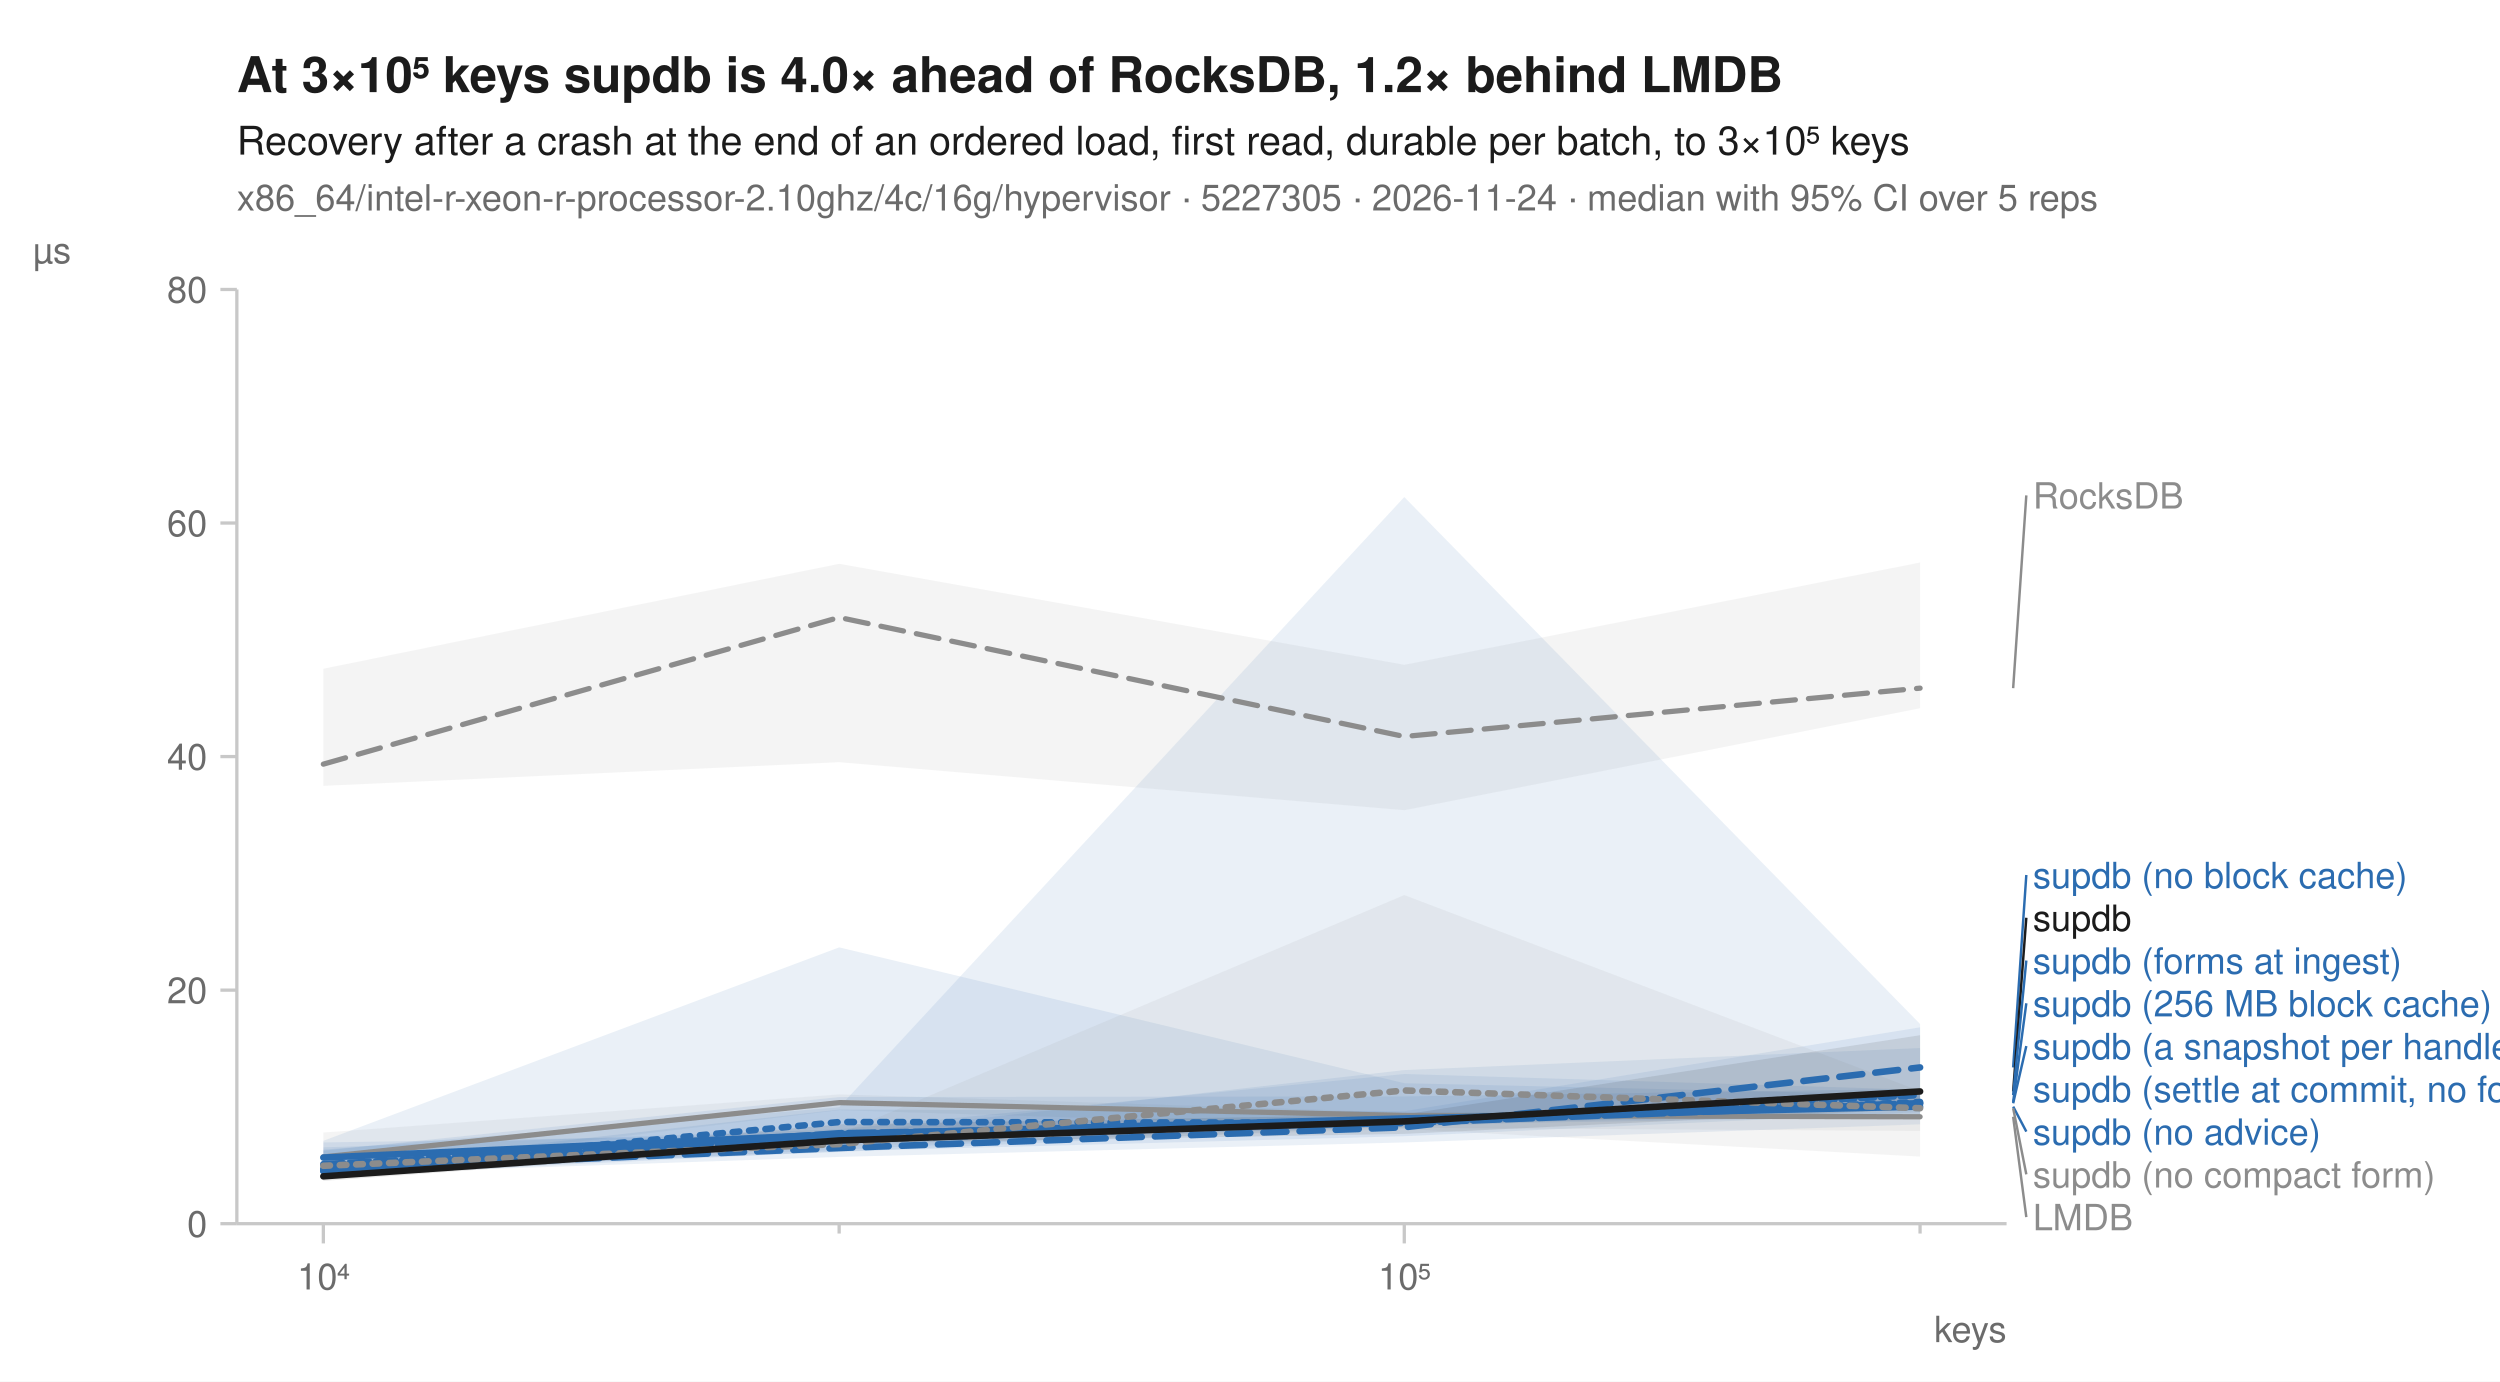
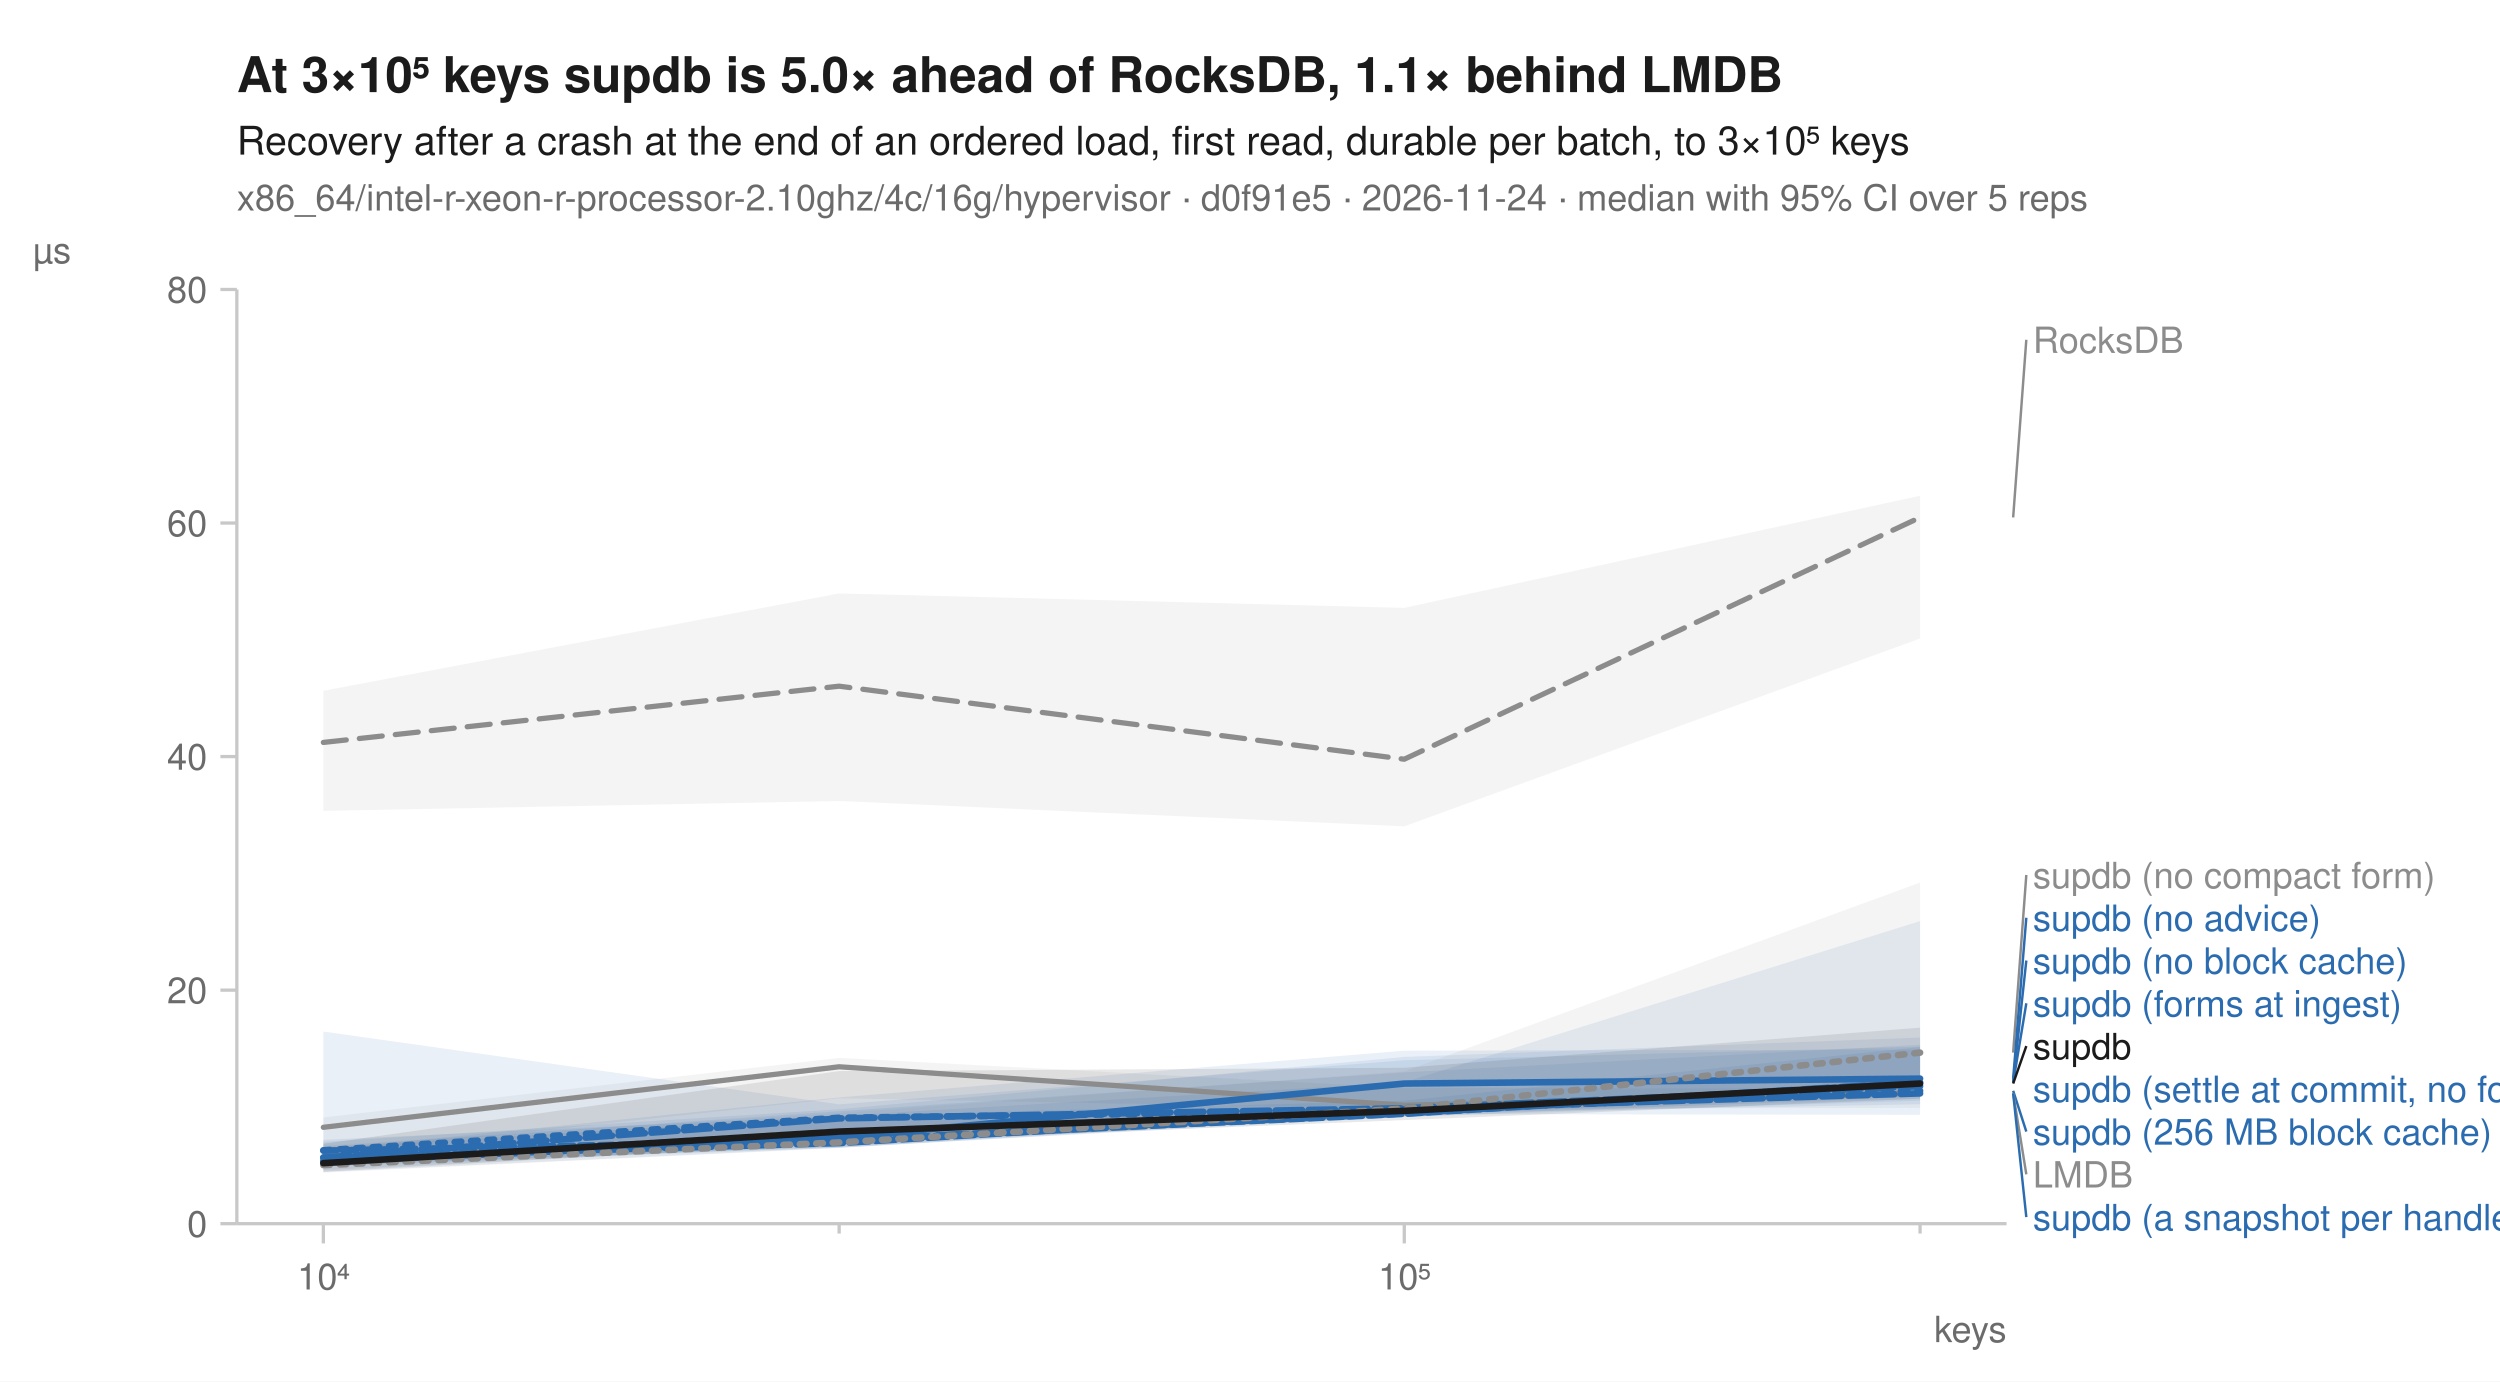
<svg xmlns="http://www.w3.org/2000/svg" width="760" height="420" viewBox="0 0 760 420" font-family="-apple-system, BlinkMacSystemFont, 'Segoe UI', Helvetica, Arial, sans-serif" fill="#1b1b1b">
  <rect width="760" height="420" fill="white" />
-   <text x="72" y="28" font-size="15" font-weight="600">At 3×10⁵ keys supdb is 4.0× ahead of RocksDB, 1.2× behind LMDB</text>
+   <text x="72" y="28" font-size="15" font-weight="600">At 3×10⁵ keys supdb is 5.0× ahead of RocksDB, 1.1× behind LMDB</text>
  <text x="72" y="47" font-size="12">Recovery after a crash at the end of an ordered load, first read, durable per batch, to 3×10⁵ keys</text>
-   <text x="72" y="64" font-size="11" fill="#6b6b6b">x86_64/intel-r-xeon-r-processor-2.10ghz/4c/16g/hypervisor · 5227305 · 2026-11-24 · median with 95% CI over 5 reps</text>
+   <text x="72" y="64" font-size="11" fill="#6b6b6b">x86_64/intel-r-xeon-r-processor-2.10ghz/4c/16g/hypervisor · d0f91e5 · 2026-11-24 · median with 95% CI over 5 reps</text>
  <line x1="72" y1="372" x2="610" y2="372" stroke="#c8c8c8" stroke-width="1" />
  <line x1="72" y1="88" x2="72" y2="372" stroke="#c8c8c8" stroke-width="1" />
  <line x1="98.3" y1="372" x2="98.3" y2="378" stroke="#c8c8c8" stroke-width="1" />
  <text x="98.3" y="392" font-size="11" text-anchor="middle" fill="#6b6b6b">10⁴</text>
  <line x1="255.1" y1="372" x2="255.1" y2="375" stroke="#c8c8c8" stroke-width="1" />
  <line x1="426.9" y1="372" x2="426.9" y2="378" stroke="#c8c8c8" stroke-width="1" />
  <text x="426.9" y="392" font-size="11" text-anchor="middle" fill="#6b6b6b">10⁵</text>
  <line x1="583.7" y1="372" x2="583.7" y2="375" stroke="#c8c8c8" stroke-width="1" />
  <text x="610" y="408" font-size="11" text-anchor="end" fill="#6b6b6b">keys</text>
  <line x1="67" y1="372.0" x2="72" y2="372.0" stroke="#c8c8c8" stroke-width="1" />
  <text x="63" y="376.0" font-size="11" text-anchor="end" fill="#6b6b6b">0</text>
  <line x1="67" y1="301.0" x2="72" y2="301.0" stroke="#c8c8c8" stroke-width="1" />
  <text x="63" y="305.0" font-size="11" text-anchor="end" fill="#6b6b6b">20</text>
  <line x1="67" y1="230.0" x2="72" y2="230.0" stroke="#c8c8c8" stroke-width="1" />
  <text x="63" y="234.0" font-size="11" text-anchor="end" fill="#6b6b6b">40</text>
  <line x1="67" y1="159.0" x2="72" y2="159.0" stroke="#c8c8c8" stroke-width="1" />
  <text x="63" y="163.0" font-size="11" text-anchor="end" fill="#6b6b6b">60</text>
  <line x1="67" y1="88.0" x2="72" y2="88.0" stroke="#c8c8c8" stroke-width="1" />
  <text x="63" y="92.0" font-size="11" text-anchor="end" fill="#6b6b6b">80</text>
  <text x="10" y="80" font-size="11" text-anchor="start" fill="#6b6b6b">µs</text>
-   <path d="M98.3,203.3 L255.1,171.4 L426.9,202.1 L583.7,171.0 L583.7,215.3 L426.9,246.3 L255.1,231.7 L98.3,238.9 Z" fill="#8c8c8c" fill-opacity="0.10" />
-   <path d="M98.3,344.3 L255.1,332.7 L426.9,338.2 L583.7,337.0 L583.7,343.8 L426.9,342.9 L255.1,337.5 L98.3,356.4 Z" fill="#8c8c8c" fill-opacity="0.10" />
-   <path d="M98.3,349.8 L255.1,333.5 L426.9,333.3 L583.7,331.0 L583.7,336.5 L426.9,342.7 L255.1,347.0 L98.3,357.1 Z" fill="#2b6cb0" fill-opacity="0.10" />
-   <path d="M98.3,347.3 L255.1,344.8 L426.9,325.3 L583.7,318.6 L583.7,341.8 L426.9,347.3 L255.1,351.7 L98.3,357.1 Z" fill="#2b6cb0" fill-opacity="0.10" />
-   <path d="M98.3,348.8 L255.1,343.3 L426.9,326.5 L583.7,331.3 L583.7,338.1 L426.9,345.4 L255.1,350.0 L98.3,357.6 Z" fill="#2b6cb0" fill-opacity="0.10" />
-   <path d="M98.3,349.5 L255.1,336.6 L426.9,151.1 L583.7,311.3 L583.7,336.5 L426.9,342.3 L255.1,350.2 L98.3,356.1 Z" fill="#2b6cb0" fill-opacity="0.10" />
-   <path d="M98.3,346.8 L255.1,288.0 L426.9,329.3 L583.7,332.9 L583.7,339.5 L426.9,341.9 L255.1,347.3 L98.3,357.4 Z" fill="#2b6cb0" fill-opacity="0.10" />
-   <path d="M98.3,355.0 L255.1,337.3 L426.9,337.8 L583.7,312.3 L583.7,338.9 L426.9,341.6 L255.1,349.5 L98.3,357.2 Z" fill="#2b6cb0" fill-opacity="0.10" />
-   <path d="M98.3,353.2 L255.1,344.7 L426.9,272.1 L583.7,331.7 L583.7,351.6 L426.9,343.2 L255.1,348.5 L98.3,358.2 Z" fill="#8c8c8c" fill-opacity="0.10" />
-   <path d="M98.3,355.3 L255.1,341.8 L426.9,338.8 L583.7,314.7 L583.7,337.1 L426.9,344.7 L255.1,347.6 L98.3,359.0 Z" fill="#1b1b1b" fill-opacity="0.10" />
-   <path d="M98.3,232.3 L255.1,187.7 L426.9,223.9 L583.7,209.2 " fill="none" stroke="#8c8c8c" stroke-width="1.6" stroke-linejoin="round" stroke-linecap="round" stroke-dasharray="7,4" />
-   <path d="M98.3,351.7 L255.1,335.2 L426.9,339.1 L583.7,339.5 " fill="none" stroke="#8c8c8c" stroke-width="1.6" stroke-linejoin="round" stroke-linecap="round" />
-   <path d="M98.3,356.0 L255.1,341.1 L426.9,341.3 L583.7,335.0 " fill="none" stroke="#2b6cb0" stroke-width="2" stroke-linejoin="round" stroke-linecap="round" stroke-dasharray="2,3" />
-   <path d="M98.3,355.6 L255.1,349.0 L426.9,342.7 L583.7,324.5 " fill="none" stroke="#2b6cb0" stroke-width="2" stroke-linejoin="round" stroke-linecap="round" stroke-dasharray="7,4" />
-   <path d="M98.3,351.9 L255.1,344.8 L426.9,340.0 L583.7,336.4 " fill="none" stroke="#2b6cb0" stroke-width="2" stroke-linejoin="round" stroke-linecap="round" />
-   <path d="M98.3,353.9 L255.1,345.6 L426.9,340.3 L583.7,335.4 " fill="none" stroke="#2b6cb0" stroke-width="2" stroke-linejoin="round" stroke-linecap="round" stroke-dasharray="6,2" />
-   <path d="M98.3,355.3 L255.1,344.5 L426.9,341.4 L583.7,335.5 " fill="none" stroke="#2b6cb0" stroke-width="2" stroke-linejoin="round" stroke-linecap="round" stroke-dasharray="8,2" />
-   <path d="M98.3,356.0 L255.1,346.7 L426.9,340.8 L583.7,332.9 " fill="none" stroke="#2b6cb0" stroke-width="2" stroke-linejoin="round" stroke-linecap="round" stroke-dasharray="4,2" />
-   <path d="M98.3,354.4 L255.1,347.8 L426.9,331.5 L583.7,336.9 " fill="none" stroke="#8c8c8c" stroke-width="2" stroke-linejoin="round" stroke-linecap="round" stroke-dasharray="2,3" />
-   <path d="M98.3,357.6 L255.1,346.7 L426.9,340.9 L583.7,331.8 " fill="none" stroke="#1b1b1b" stroke-width="2" stroke-linejoin="round" stroke-linecap="round" />
-   <line x1="612.0" y1="209.2" x2="616.0" y2="150.6" stroke="#8c8c8c" stroke-width="0.75" />
-   <text x="618.0" y="154.6" font-size="11" fill="#8c8c8c">RocksDB</text>
-   <line x1="612.0" y1="324.5" x2="616.0" y2="266.0" stroke="#2b6cb0" stroke-width="0.75" />
-   <text x="618.0" y="270.0" font-size="11" fill="#2b6cb0">supdb (no block cache)</text>
-   <line x1="612.0" y1="331.8" x2="616.0" y2="279.0" stroke="#1b1b1b" stroke-width="0.75" />
-   <text x="618.0" y="283.0" font-size="11" fill="#1b1b1b">supdb</text>
-   <line x1="612.0" y1="332.9" x2="616.0" y2="292.0" stroke="#2b6cb0" stroke-width="0.75" />
-   <text x="618.0" y="296.0" font-size="11" fill="#2b6cb0">supdb (forms at ingest)</text>
-   <line x1="612.0" y1="335.0" x2="616.0" y2="305.0" stroke="#2b6cb0" stroke-width="0.75" />
-   <text x="618.0" y="309.0" font-size="11" fill="#2b6cb0">supdb (256 MB block cache)</text>
-   <line x1="612.0" y1="335.4" x2="616.0" y2="318.0" stroke="#2b6cb0" stroke-width="0.75" />
-   <text x="618.0" y="322.0" font-size="11" fill="#2b6cb0">supdb (a snapshot per handle)</text>
+   <path d="M98.3,210.0 L255.1,180.4 L426.9,184.8 L583.7,150.7 L583.7,194.1 L426.9,251.2 L255.1,243.5 L98.3,246.5 Z" fill="#8c8c8c" fill-opacity="0.10" />
+   <path d="M98.3,339.7 L255.1,321.6 L426.9,330.7 L583.7,331.0 L583.7,336.8 L426.9,337.1 L255.1,333.9 L98.3,350.8 Z" fill="#8c8c8c" fill-opacity="0.10" />
+   <path d="M98.3,348.6 L255.1,337.8 L426.9,326.0 L583.7,317.6 L583.7,335.7 L426.9,338.5 L255.1,348.5 L98.3,354.4 Z" fill="#2b6cb0" fill-opacity="0.10" />
+   <path d="M98.3,349.0 L255.1,339.3 L426.9,334.6 L583.7,318.3 L583.7,338.9 L426.9,338.7 L255.1,348.9 L98.3,354.6 Z" fill="#2b6cb0" fill-opacity="0.10" />
+   <path d="M98.3,313.6 L255.1,335.7 L426.9,322.3 L583.7,318.2 L583.7,332.6 L426.9,338.1 L255.1,348.9 L98.3,356.3 Z" fill="#2b6cb0" fill-opacity="0.10" />
+   <path d="M98.3,347.1 L255.1,337.2 L426.9,321.3 L583.7,315.4 L583.7,334.6 L426.9,339.5 L255.1,348.8 L98.3,354.0 Z" fill="#2b6cb0" fill-opacity="0.10" />
+   <path d="M98.3,349.5 L255.1,333.6 L426.9,319.4 L583.7,319.1 L583.7,333.1 L426.9,338.8 L255.1,347.9 L98.3,355.7 Z" fill="#2b6cb0" fill-opacity="0.10" />
+   <path d="M98.3,346.5 L255.1,339.2 L426.9,329.0 L583.7,280.0 L583.7,333.4 L426.9,339.5 L255.1,347.4 L98.3,353.9 Z" fill="#2b6cb0" fill-opacity="0.10" />
+   <path d="M98.3,348.2 L255.1,338.4 L426.9,325.7 L583.7,268.3 L583.7,334.0 L426.9,338.9 L255.1,349.0 L98.3,356.5 Z" fill="#8c8c8c" fill-opacity="0.10" />
+   <path d="M98.3,347.7 L255.1,325.6 L426.9,324.6 L583.7,312.4 L583.7,334.0 L426.9,340.5 L255.1,347.4 L98.3,356.2 Z" fill="#1b1b1b" fill-opacity="0.10" />
+   <path d="M98.3,225.7 L255.1,208.6 L426.9,230.8 L583.7,157.3 " fill="none" stroke="#8c8c8c" stroke-width="1.6" stroke-linejoin="round" stroke-linecap="round" stroke-dasharray="7,4" />
+   <path d="M98.3,342.7 L255.1,324.3 L426.9,336.0 L583.7,332.3 " fill="none" stroke="#8c8c8c" stroke-width="1.6" stroke-linejoin="round" stroke-linecap="round" />
+   <path d="M98.3,349.7 L255.1,339.8 L426.9,337.7 L583.7,331.6 " fill="none" stroke="#2b6cb0" stroke-width="2" stroke-linejoin="round" stroke-linecap="round" stroke-dasharray="2,3" />
+   <path d="M98.3,352.9 L255.1,346.5 L426.9,338.5 L583.7,329.0 " fill="none" stroke="#2b6cb0" stroke-width="2" stroke-linejoin="round" stroke-linecap="round" stroke-dasharray="7,4" />
+   <path d="M98.3,353.2 L255.1,345.9 L426.9,329.4 L583.7,327.9 " fill="none" stroke="#2b6cb0" stroke-width="2" stroke-linejoin="round" stroke-linecap="round" />
+   <path d="M98.3,351.9 L255.1,347.5 L426.9,337.2 L583.7,332.4 " fill="none" stroke="#2b6cb0" stroke-width="2" stroke-linejoin="round" stroke-linecap="round" stroke-dasharray="6,2" />
+   <path d="M98.3,351.9 L255.1,340.0 L426.9,336.9 L583.7,330.2 " fill="none" stroke="#2b6cb0" stroke-width="2" stroke-linejoin="round" stroke-linecap="round" stroke-dasharray="8,2" />
+   <path d="M98.3,349.8 L255.1,346.7 L426.9,338.6 L583.7,329.1 " fill="none" stroke="#2b6cb0" stroke-width="2" stroke-linejoin="round" stroke-linecap="round" stroke-dasharray="4,2" />
+   <path d="M98.3,354.2 L255.1,347.3 L426.9,337.0 L583.7,320.0 " fill="none" stroke="#8c8c8c" stroke-width="2" stroke-linejoin="round" stroke-linecap="round" stroke-dasharray="2,3" />
+   <path d="M98.3,353.6 L255.1,344.0 L426.9,337.7 L583.7,329.4 " fill="none" stroke="#1b1b1b" stroke-width="2" stroke-linejoin="round" stroke-linecap="round" />
+   <line x1="612.0" y1="157.3" x2="616.0" y2="103.3" stroke="#8c8c8c" stroke-width="0.75" />
+   <text x="618.0" y="107.3" font-size="11" fill="#8c8c8c">RocksDB</text>
+   <line x1="612.0" y1="320.0" x2="616.0" y2="266.0" stroke="#8c8c8c" stroke-width="0.75" />
+   <text x="618.0" y="270.0" font-size="11" fill="#8c8c8c">supdb (no compact form)</text>
+   <line x1="612.0" y1="327.9" x2="616.0" y2="279.0" stroke="#2b6cb0" stroke-width="0.75" />
+   <text x="618.0" y="283.0" font-size="11" fill="#2b6cb0">supdb (no advice)</text>
+   <line x1="612.0" y1="329.0" x2="616.0" y2="292.0" stroke="#2b6cb0" stroke-width="0.75" />
+   <text x="618.0" y="296.0" font-size="11" fill="#2b6cb0">supdb (no block cache)</text>
+   <line x1="612.0" y1="329.1" x2="616.0" y2="305.0" stroke="#2b6cb0" stroke-width="0.75" />
+   <text x="618.0" y="309.0" font-size="11" fill="#2b6cb0">supdb (forms at ingest)</text>
+   <line x1="612.0" y1="329.4" x2="616.0" y2="318.0" stroke="#1b1b1b" stroke-width="0.75" />
+   <text x="618.0" y="322.0" font-size="11" fill="#1b1b1b">supdb</text>
  <text x="618.0" y="335.0" font-size="11" fill="#2b6cb0">supdb (settle at commit, no forms)</text>
-   <line x1="612.0" y1="336.4" x2="616.0" y2="344.0" stroke="#2b6cb0" stroke-width="0.75" />
-   <text x="618.0" y="348.0" font-size="11" fill="#2b6cb0">supdb (no advice)</text>
-   <line x1="612.0" y1="336.9" x2="616.0" y2="357.0" stroke="#8c8c8c" stroke-width="0.75" />
-   <text x="618.0" y="361.0" font-size="11" fill="#8c8c8c">supdb (no compact form)</text>
-   <line x1="612.0" y1="339.5" x2="616.0" y2="370.0" stroke="#8c8c8c" stroke-width="0.75" />
-   <text x="618.0" y="374.0" font-size="11" fill="#8c8c8c">LMDB</text>
+   <line x1="612.0" y1="331.6" x2="616.0" y2="344.0" stroke="#2b6cb0" stroke-width="0.75" />
+   <text x="618.0" y="348.0" font-size="11" fill="#2b6cb0">supdb (256 MB block cache)</text>
+   <line x1="612.0" y1="332.3" x2="616.0" y2="357.0" stroke="#8c8c8c" stroke-width="0.75" />
+   <text x="618.0" y="361.0" font-size="11" fill="#8c8c8c">LMDB</text>
+   <line x1="612.0" y1="332.4" x2="616.0" y2="370.0" stroke="#2b6cb0" stroke-width="0.75" />
+   <text x="618.0" y="374.0" font-size="11" fill="#2b6cb0">supdb (a snapshot per handle)</text>
</svg>
